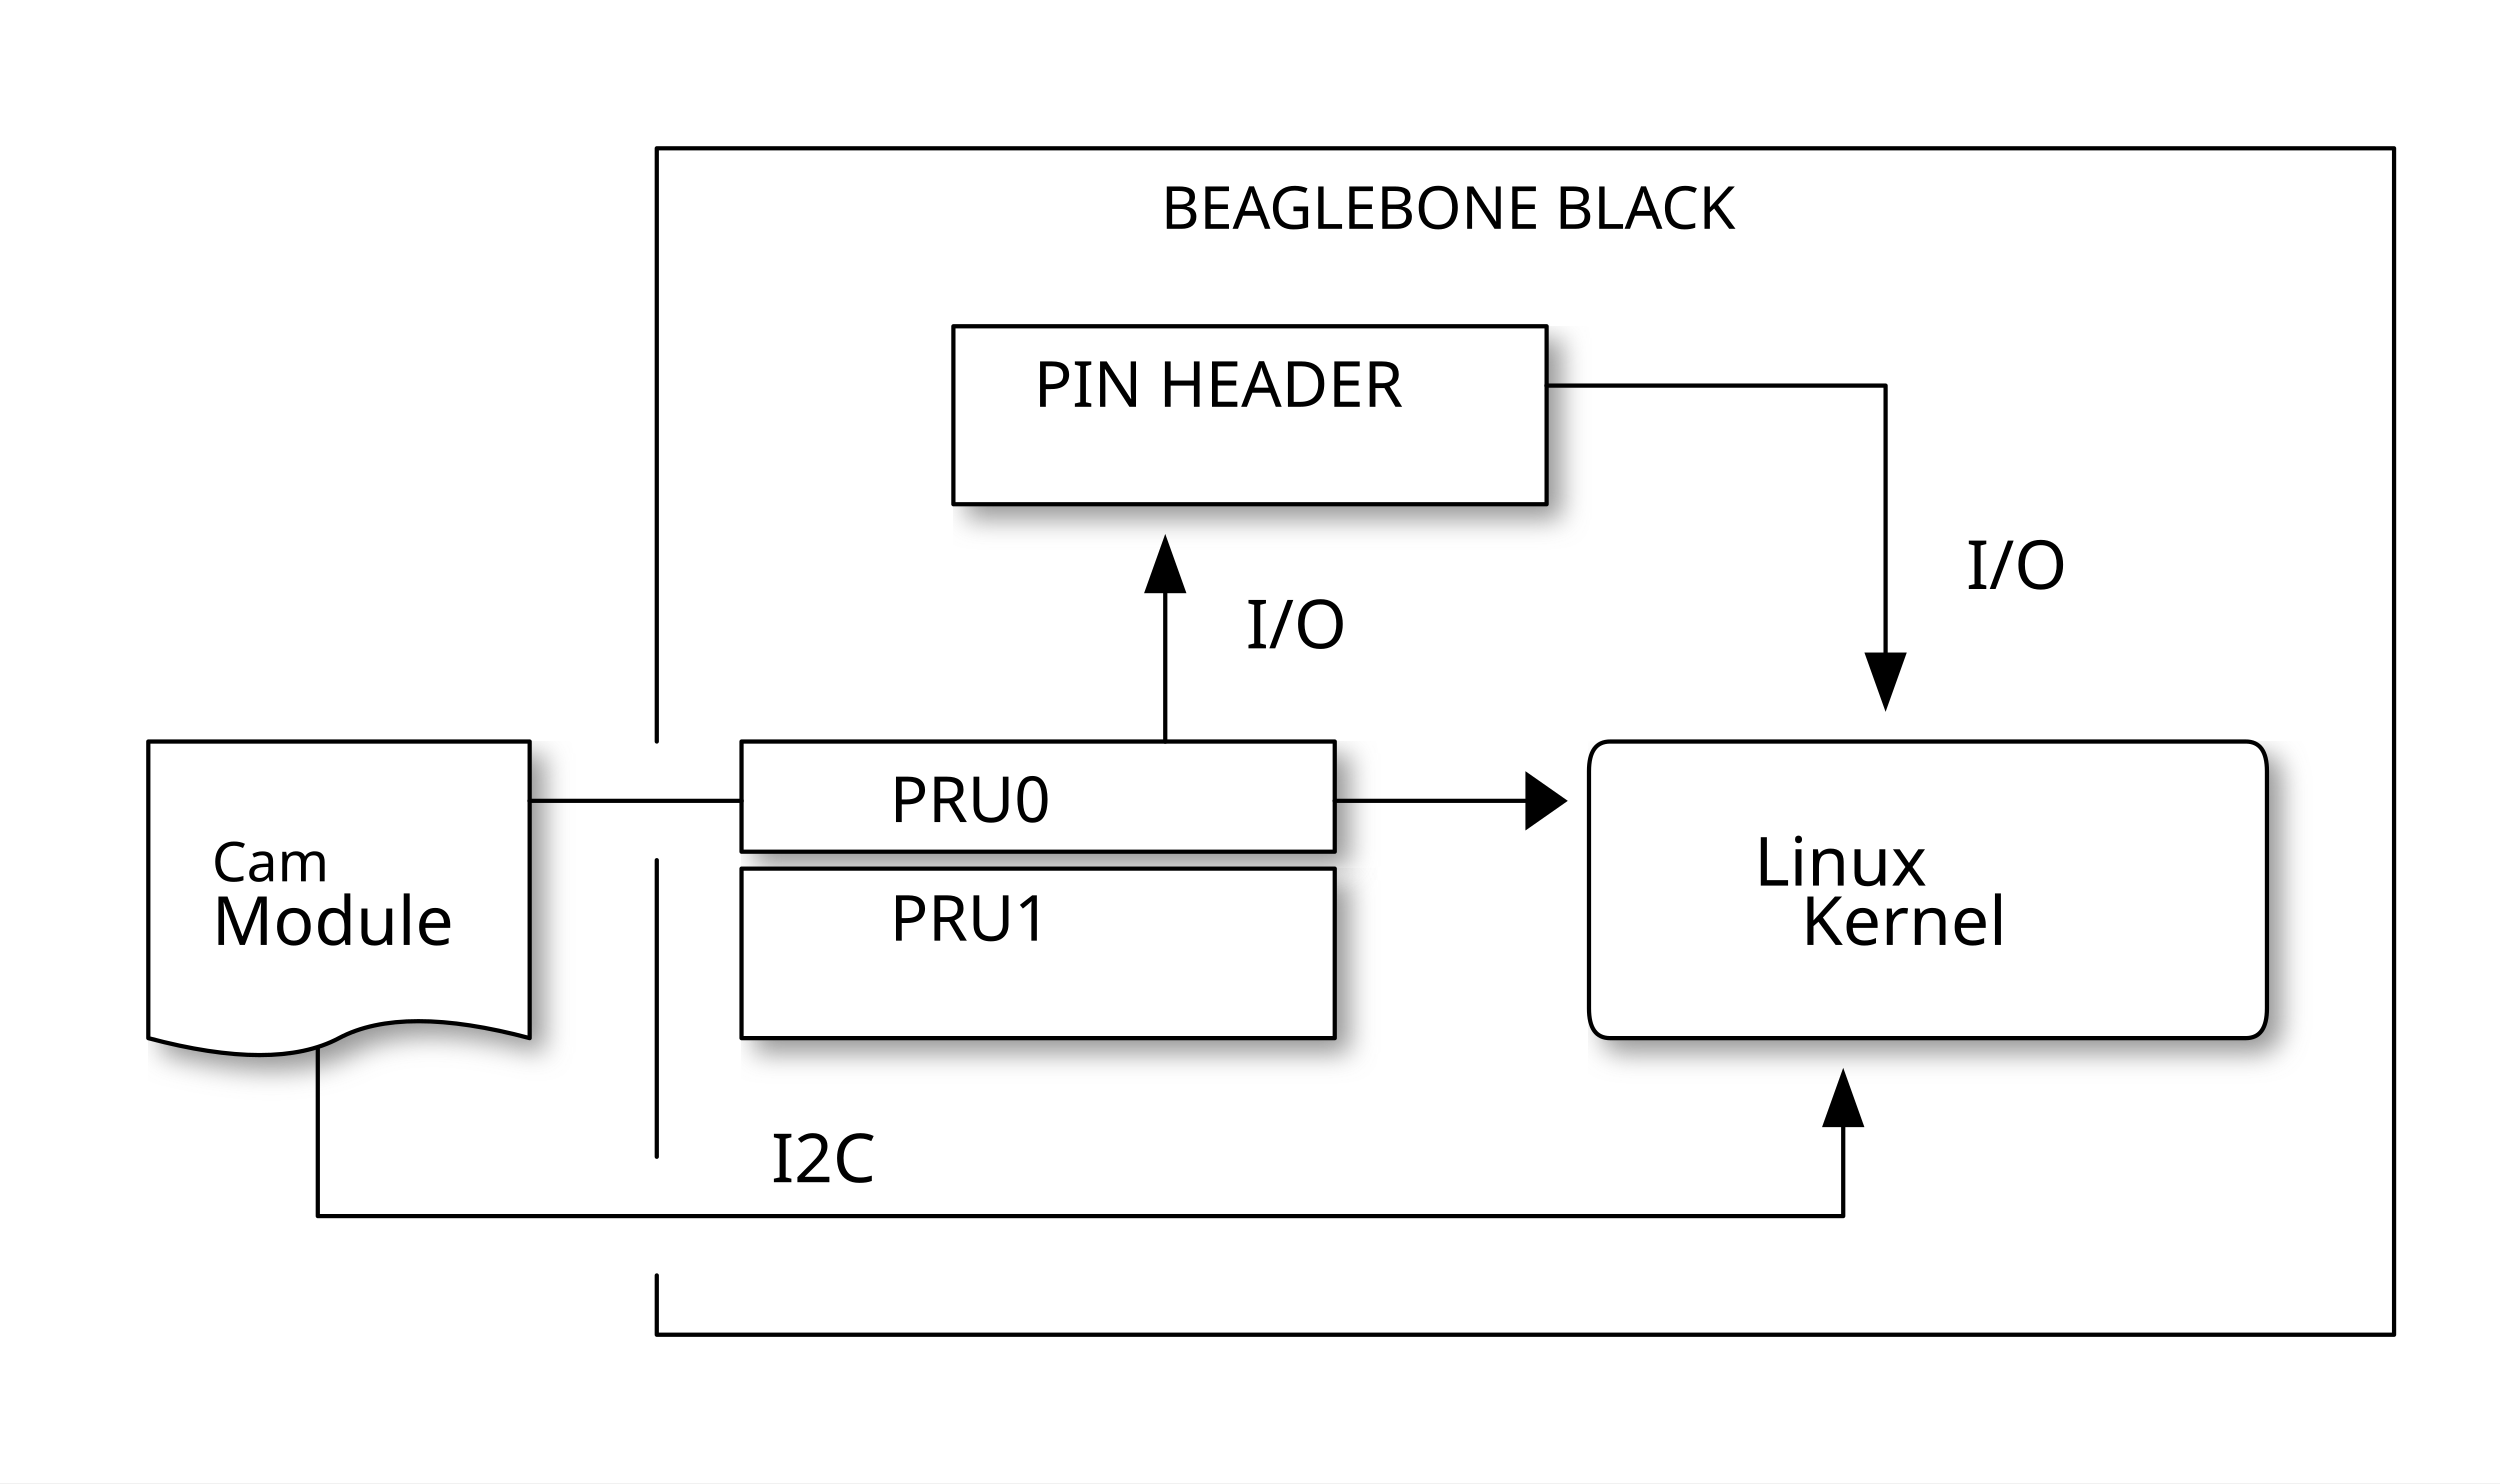
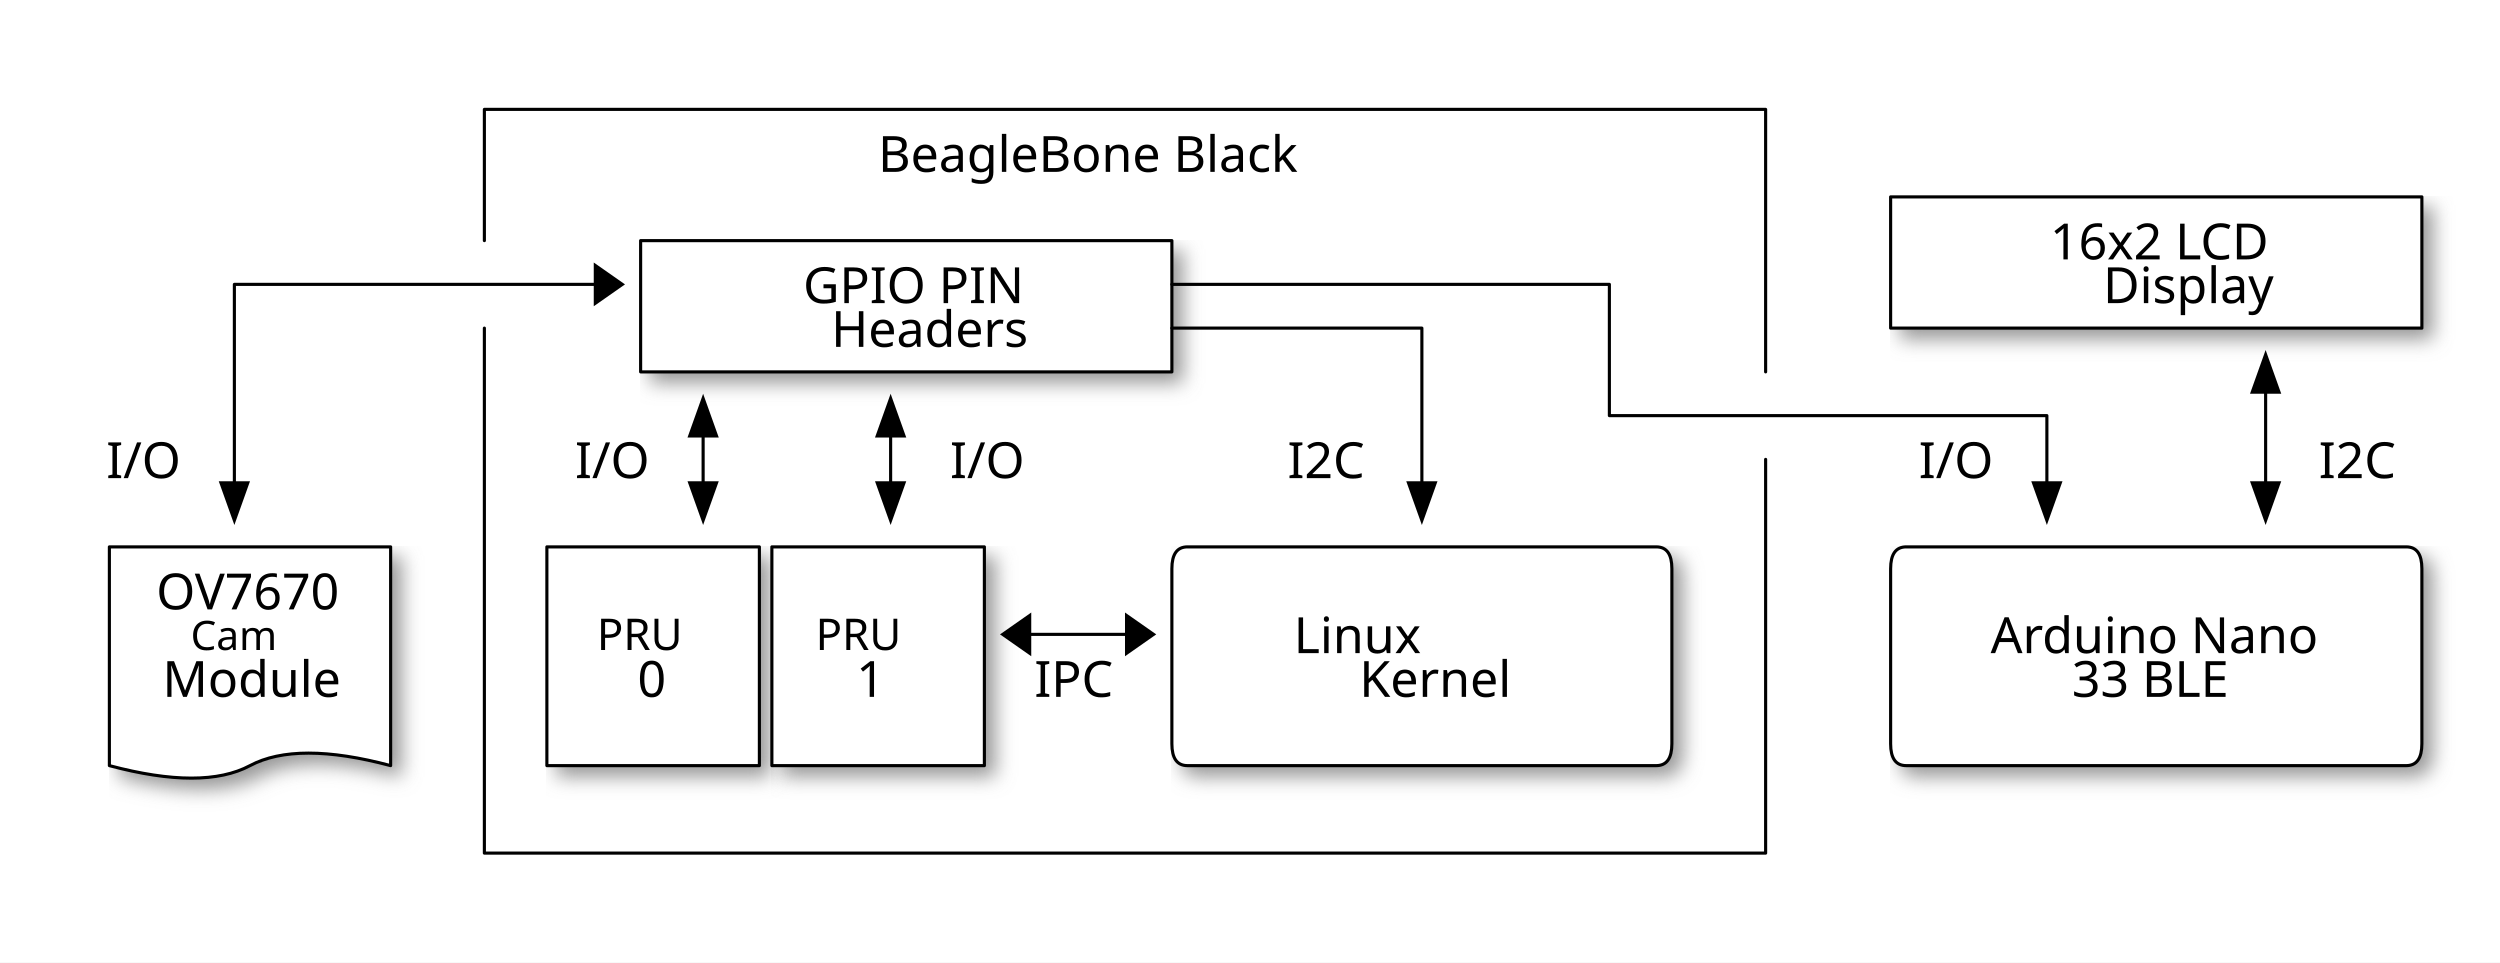
- <svg xmlns="http://www.w3.org/2000/svg" width="590" height="350" version="1.0" shape-rendering="geometricPrecision">
+ <svg xmlns="http://www.w3.org/2000/svg" width="800" height="308" version="1.0" shape-rendering="geometricPrecision">
  <defs>
    <style type="text/css">@font-face {
  font-family: sans-serif;
}</style>
    <filter id="shadowBlur" x="0" y="0" width="200%" height="200%">
      <feOffset in="SourceGraphic" dx="3" dy="3" result="offOut" />
      <feGaussianBlur in="offOut" stdDeviation="3" />
    </filter>
  </defs>
  <g stroke-width="1" stroke-linecap="square" stroke-linejoin="round">
-     <rect x="0" y="0" width="590" height="350" style="fill: #ffffff" />
+     <rect x="0" y="0" width="800" height="308" style="fill: #ffffff" />
+     <path stroke="#969696" fill="#969696" filter="url(#shadowBlur)" d="M605.0 182.0 Q605.0 175.0 610.0 175.0 L770.0 175.0 Q775.0 175.0 775.0 182.0 L775.0 238.0 L775.0 238.0 Q775.0 245.0 770.0 245.0 L610.0 245.0 L610.0 245.0 Q605.0 245.0 605.0 238.0 L605.0 182.0 z" />
    <path stroke="#969696" fill="#969696" filter="url(#shadowBlur)" d="M375.0 182.0 Q375.0 175.0 380.0 175.0 L530.0 175.0 Q535.0 175.0 535.0 182.0 L535.0 238.0 L535.0 238.0 Q535.0 245.0 530.0 245.0 L380.0 245.0 L380.0 245.0 Q375.0 245.0 375.0 238.0 L375.0 182.0 z" />
+     <path stroke="#969696" fill="#969696" filter="url(#shadowBlur)" d="M605.0 63.0 L775.0 63.0 L775.0 105.0 L605.0 105.0 z" />
+     <path stroke="#969696" fill="#969696" filter="url(#shadowBlur)" d="M205.0 77.0 L375.0 77.0 L375.0 119.0 L205.0 119.0 z" />
    <path stroke="#969696" fill="#969696" filter="url(#shadowBlur)" d="M35.0 175.0 L125.0 175.0 L125.0 245.0 Q95.0 237.0 80.0 245.0 Q65.0 253.0 35.0 245.0 z" />
-     <path stroke="#969696" fill="#969696" filter="url(#shadowBlur)" d="M225.0 77.0 L365.0 77.0 L365.0 119.0 L225.0 119.0 z" />
-     <path stroke="#969696" fill="#969696" filter="url(#shadowBlur)" d="M175.0 205.0 L315.0 205.0 L315.0 245.0 L175.0 245.0 z" />
-     <path stroke="#969696" fill="#969696" filter="url(#shadowBlur)" d="M175.0 175.0 L315.0 175.0 L315.0 201.0 L175.0 201.0 z" />
-     <path stroke="#000000" stroke-width="1.0" stroke-linecap="round" stroke-linejoin="round" fill="none" d="M155.0 175.0 L155.0 35.0 L565.0 35.0 L565.0 315.0 L155.0 315.0 L155.0 301.0 " />
-     <path stroke="#000000" stroke-width="1.0" stroke-linecap="round" stroke-linejoin="round" fill="none" d="M75.0 245.0 L75.0 287.0 L435.0 287.0 L435.0 259.0 " />
+     <path stroke="#969696" fill="#969696" filter="url(#shadowBlur)" d="M175.0 175.0 L243.0 175.0 L243.0 245.0 L175.0 245.0 z" />
+     <path stroke="#969696" fill="#969696" filter="url(#shadowBlur)" d="M247.0 175.0 L315.0 175.0 L315.0 245.0 L247.0 245.0 z" />
+     <path stroke="#000000" stroke-width="1.0" stroke-linecap="round" stroke-linejoin="round" fill="none" d="M155.0 105.0 L155.0 273.0 L565.0 273.0 L565.0 147.0 " />
+     <path stroke="#000000" stroke-width="1.0" stroke-linecap="round" stroke-linejoin="round" fill="none" d="M155.0 77.0 L155.0 35.0 L565.0 35.0 L565.0 119.0 " />
+     <path stroke="#000000" stroke-width="1.0" stroke-linecap="round" stroke-linejoin="round" fill="white" d="M605.0 182.0 Q605.0 175.0 610.0 175.0 L770.0 175.0 Q775.0 175.0 775.0 182.0 L775.0 238.0 L775.0 238.0 Q775.0 245.0 770.0 245.0 L610.0 245.0 L610.0 245.0 Q605.0 245.0 605.0 238.0 L605.0 182.0 z" />
    <path stroke="#000000" stroke-width="1.0" stroke-linecap="round" stroke-linejoin="round" fill="white" d="M375.0 182.0 Q375.0 175.0 380.0 175.0 L530.0 175.0 Q535.0 175.0 535.0 182.0 L535.0 238.0 L535.0 238.0 Q535.0 245.0 530.0 245.0 L380.0 245.0 L380.0 245.0 Q375.0 245.0 375.0 238.0 L375.0 182.0 z" />
+     <path stroke="#000000" stroke-width="1.0" stroke-linecap="round" stroke-linejoin="round" fill="white" d="M605.0 63.0 L775.0 63.0 L775.0 105.0 L605.0 105.0 z" />
+     <path stroke="#000000" stroke-width="1.0" stroke-linecap="round" stroke-linejoin="round" fill="white" d="M205.0 77.0 L375.0 77.0 L375.0 119.0 L205.0 119.0 z" />
    <path stroke="#000000" stroke-width="1.0" stroke-linecap="round" stroke-linejoin="round" fill="white" d="M35.0 175.0 L125.0 175.0 L125.0 245.0 Q95.0 237.0 80.0 245.0 Q65.0 253.0 35.0 245.0 z" />
-     <path stroke="#000000" stroke-width="1.0" stroke-linecap="round" stroke-linejoin="round" fill="white" d="M225.0 77.0 L365.0 77.0 L365.0 119.0 L225.0 119.0 z" />
-     <path stroke="#000000" stroke-width="1.0" stroke-linecap="round" stroke-linejoin="round" fill="white" d="M175.0 205.0 L315.0 205.0 L315.0 245.0 L175.0 245.0 z" />
-     <path stroke="#000000" stroke-width="1.0" stroke-linecap="round" stroke-linejoin="round" fill="white" d="M175.0 175.0 L315.0 175.0 L315.0 201.0 L175.0 201.0 z" />
-     <path stroke="#000000" stroke-width="1.0" stroke-linecap="round" stroke-linejoin="round" fill="none" d="M365.0 91.0 L445.0 91.0 L445.0 161.0 " />
-     <path stroke="none" stroke-width="1.0" stroke-linecap="round" stroke-linejoin="round" fill="#000000" d="M275.0 126.0 L270.0 140.0 L280.0 140.0 z" />
-     <path stroke="none" stroke-width="1.0" stroke-linecap="round" stroke-linejoin="round" fill="#000000" d="M440.0 154.0 L445.0 168.0 L450.0 154.0 z" />
-     <path stroke="none" stroke-width="1.0" stroke-linecap="round" stroke-linejoin="round" fill="#000000" d="M360.0 182.0 L370.0 189.0 L360.0 196.0 z" />
-     <path stroke="none" stroke-width="1.0" stroke-linecap="round" stroke-linejoin="round" fill="#000000" d="M435.0 252.0 L430.0 266.0 L440.0 266.0 z" />
-     <path stroke="#000000" stroke-width="1.0" stroke-linecap="round" stroke-linejoin="round" fill="none" d="M155.0 203.0 L155.0 273.0 " />
-     <path stroke="#000000" stroke-width="1.0" stroke-linecap="round" stroke-linejoin="round" fill="none" d="M275.0 133.0 L275.0 175.0 " />
-     <path stroke="#000000" stroke-width="1.0" stroke-linecap="round" stroke-linejoin="round" fill="none" d="M125.0 189.0 L175.0 189.0 " />
-     <path stroke="#000000" stroke-width="1.0" stroke-linecap="round" stroke-linejoin="round" fill="none" d="M315.0 189.0 L365.0 189.0 " />
-     <text x="274" y="54" font-family="sans-serif" font-size="14" stroke="none" fill="#000000">BEAGLEBONE BLACK</text>
-     <text x="244" y="96" font-family="sans-serif" font-size="15" stroke="none" fill="#000000">PIN HEADER</text>
-     <text x="464" y="139" font-family="sans-serif" font-size="16" stroke="none" fill="#000000">I/O</text>
-     <text x="294" y="153" font-family="sans-serif" font-size="16" stroke="none" fill="#000000">I/O</text>
-     <text x="210" y="194" font-family="sans-serif" font-size="15" stroke="none" fill="#000000">PRU0</text>
-     <text x="50" y="208" font-family="sans-serif" font-size="13" stroke="none" fill="#000000">Cam</text>
-     <text x="50" y="223" font-family="sans-serif" font-size="16" stroke="none" fill="#000000">Module</text>
+     <path stroke="#000000" stroke-width="1.0" stroke-linecap="round" stroke-linejoin="round" fill="white" d="M175.0 175.0 L243.0 175.0 L243.0 245.0 L175.0 245.0 z" />
+     <path stroke="#000000" stroke-width="1.0" stroke-linecap="round" stroke-linejoin="round" fill="white" d="M247.0 175.0 L315.0 175.0 L315.0 245.0 L247.0 245.0 z" />
+     <path stroke="#000000" stroke-width="1.0" stroke-linecap="round" stroke-linejoin="round" fill="none" d="M195.0 91.0 L75.0 91.0 L75.0 161.0 " />
+     <path stroke="#000000" stroke-width="1.0" stroke-linecap="round" stroke-linejoin="round" fill="none" d="M375.0 91.0 L515.0 91.0 L515.0 133.0 L655.0 133.0 L655.0 161.0 " />
+     <path stroke="#000000" stroke-width="1.0" stroke-linecap="round" stroke-linejoin="round" fill="none" d="M375.0 105.0 L455.0 105.0 L455.0 161.0 " />
+     <path stroke="none" stroke-width="1.0" stroke-linecap="round" stroke-linejoin="round" fill="#000000" d="M190.0 84.0 L200.0 91.0 L190.0 98.0 z" />
+     <path stroke="none" stroke-width="1.0" stroke-linecap="round" stroke-linejoin="round" fill="#000000" d="M725.0 112.0 L720.0 126.0 L730.0 126.0 z" />
+     <path stroke="none" stroke-width="1.0" stroke-linecap="round" stroke-linejoin="round" fill="#000000" d="M225.0 126.0 L220.0 140.0 L230.0 140.0 z" />
+     <path stroke="none" stroke-width="1.0" stroke-linecap="round" stroke-linejoin="round" fill="#000000" d="M285.0 126.0 L280.0 140.0 L290.0 140.0 z" />
+     <path stroke="none" stroke-width="1.0" stroke-linecap="round" stroke-linejoin="round" fill="#000000" d="M70.0 154.0 L75.0 168.0 L80.0 154.0 z" />
+     <path stroke="none" stroke-width="1.0" stroke-linecap="round" stroke-linejoin="round" fill="#000000" d="M220.0 154.0 L225.0 168.0 L230.0 154.0 z" />
+     <path stroke="none" stroke-width="1.0" stroke-linecap="round" stroke-linejoin="round" fill="#000000" d="M280.0 154.0 L285.0 168.0 L290.0 154.0 z" />
+     <path stroke="none" stroke-width="1.0" stroke-linecap="round" stroke-linejoin="round" fill="#000000" d="M450.0 154.0 L455.0 168.0 L460.0 154.0 z" />
+     <path stroke="none" stroke-width="1.0" stroke-linecap="round" stroke-linejoin="round" fill="#000000" d="M650.0 154.0 L655.0 168.0 L660.0 154.0 z" />
+     <path stroke="none" stroke-width="1.0" stroke-linecap="round" stroke-linejoin="round" fill="#000000" d="M720.0 154.0 L725.0 168.0 L730.0 154.0 z" />
+     <path stroke="none" stroke-width="1.0" stroke-linecap="round" stroke-linejoin="round" fill="#000000" d="M330.0 196.0 L320.0 203.0 L330.0 210.0 z" />
+     <path stroke="none" stroke-width="1.0" stroke-linecap="round" stroke-linejoin="round" fill="#000000" d="M360.0 196.0 L370.0 203.0 L360.0 210.0 z" />
+     <path stroke="#000000" stroke-width="1.0" stroke-linecap="round" stroke-linejoin="round" fill="none" d="M225.0 133.0 L225.0 161.0 " />
+     <path stroke="#000000" stroke-width="1.0" stroke-linecap="round" stroke-linejoin="round" fill="none" d="M285.0 133.0 L285.0 161.0 " />
+     <path stroke="#000000" stroke-width="1.0" stroke-linecap="round" stroke-linejoin="round" fill="none" d="M725.0 119.0 L725.0 161.0 " />
+     <path stroke="#000000" stroke-width="1.0" stroke-linecap="round" stroke-linejoin="round" fill="none" d="M325.0 203.0 L365.0 203.0 " />
+     <text x="281" y="55" font-family="sans-serif" font-size="16" stroke="none" fill="#000000">BeagleBone Black</text>
+     <text x="656" y="83" font-family="sans-serif" font-size="16" stroke="none" fill="#000000">16x2 LCD</text>
+     <text x="673" y="97" font-family="sans-serif" font-size="16" stroke="none" fill="#000000">Display</text>
+     <text x="257" y="97" font-family="sans-serif" font-size="16" stroke="none" fill="#000000">GPIO PIN</text>
+     <text x="266" y="111" font-family="sans-serif" font-size="16" stroke="none" fill="#000000">Headers</text>
+     <text x="34" y="153" font-family="sans-serif" font-size="16" stroke="none" fill="#000000">I/O</text>
+     <text x="184" y="153" font-family="sans-serif" font-size="16" stroke="none" fill="#000000">I/O</text>
+     <text x="304" y="153" font-family="sans-serif" font-size="16" stroke="none" fill="#000000">I/O</text>
+     <text x="412" y="153" font-family="sans-serif" font-size="16" stroke="none" fill="#000000">I2C</text>
+     <text x="614" y="153" font-family="sans-serif" font-size="16" stroke="none" fill="#000000">I/O</text>
+     <text x="742" y="153" font-family="sans-serif" font-size="16" stroke="none" fill="#000000">I2C</text>
+     <text x="50" y="195" font-family="sans-serif" font-size="16" stroke="none" fill="#000000">OV7670</text>
+     <text x="61" y="208" font-family="sans-serif" font-size="13" stroke="none" fill="#000000">Cam</text>
+     <text x="52" y="223" font-family="sans-serif" font-size="16" stroke="none" fill="#000000">Module</text>
+     <text x="191" y="208" font-family="sans-serif" font-size="14" stroke="none" fill="#000000">PRU</text>
+     <text x="204" y="223" font-family="sans-serif" font-size="16" stroke="none" fill="#000000">0 </text>
+     <text x="261" y="208" font-family="sans-serif" font-size="14" stroke="none" fill="#000000">PRU</text>
+     <text x="274" y="223" font-family="sans-serif" font-size="16" stroke="none" fill="#000000">1 </text>
    <text x="414" y="209" font-family="sans-serif" font-size="16" stroke="none" fill="#000000">Linux</text>
-     <text x="425" y="223" font-family="sans-serif" font-size="16" stroke="none" fill="#000000">Kernel</text>
-     <text x="210" y="222" font-family="sans-serif" font-size="15" stroke="none" fill="#000000">PRU1</text>
-     <text x="182" y="279" font-family="sans-serif" font-size="16" stroke="none" fill="#000000">I2C</text>
+     <text x="435" y="223" font-family="sans-serif" font-size="16" stroke="none" fill="#000000">Kernel</text>
+     <text x="637" y="209" font-family="sans-serif" font-size="16" stroke="none" fill="#000000">Arduino Nano</text>
+     <text x="663" y="223" font-family="sans-serif" font-size="16" stroke="none" fill="#000000">33 BLE</text>
+     <text x="331" y="223" font-family="sans-serif" font-size="16" stroke="none" fill="#000000">IPC</text>
  </g>
</svg>
